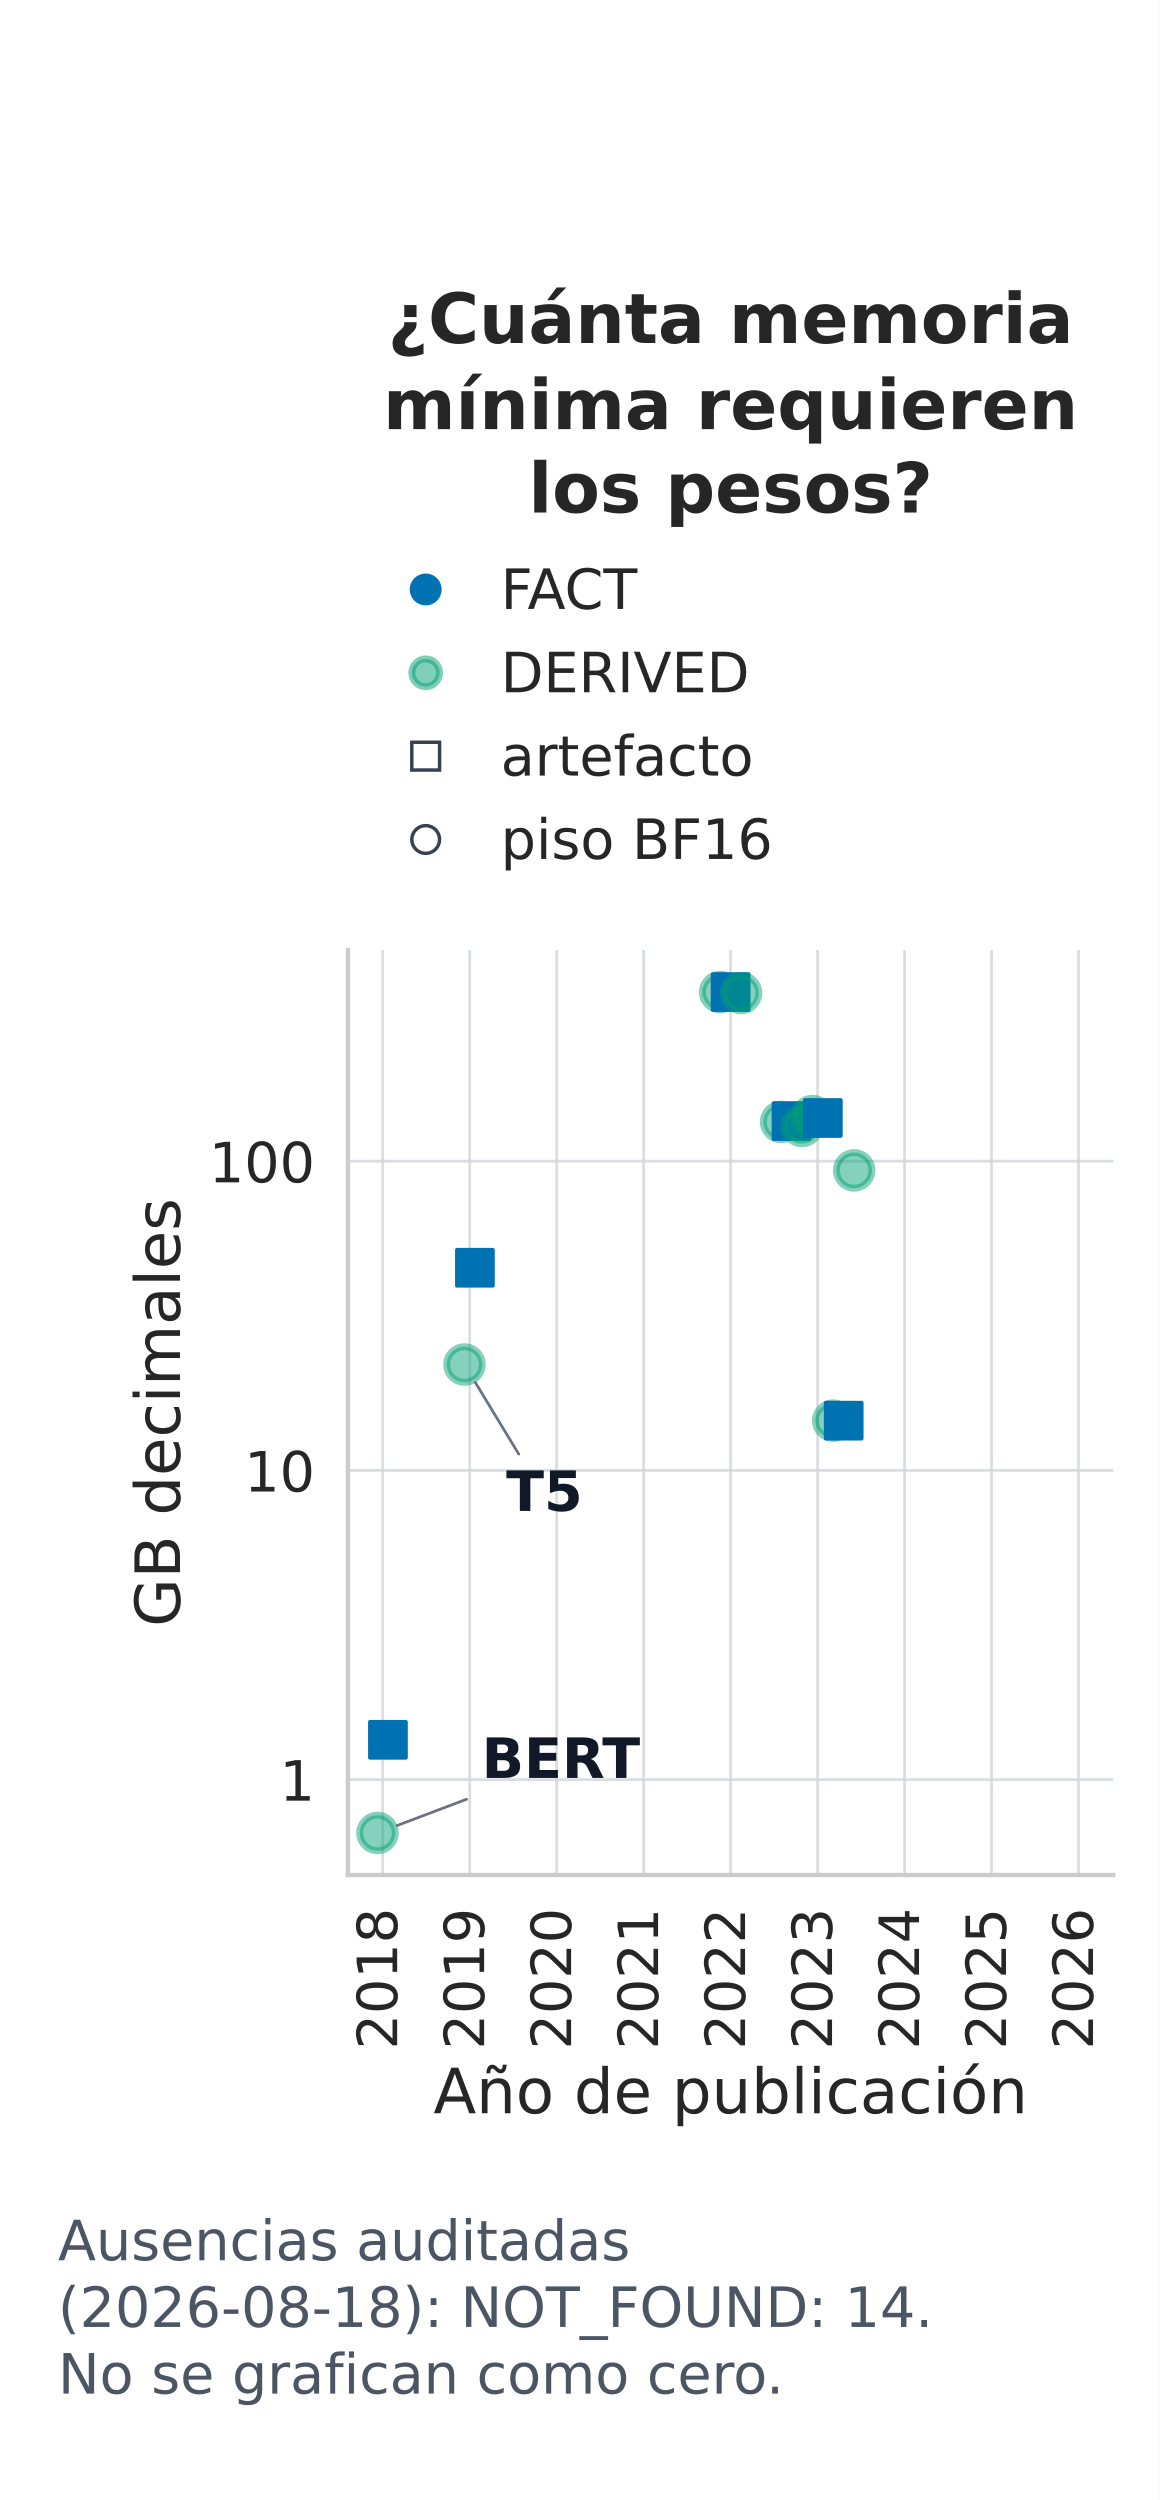
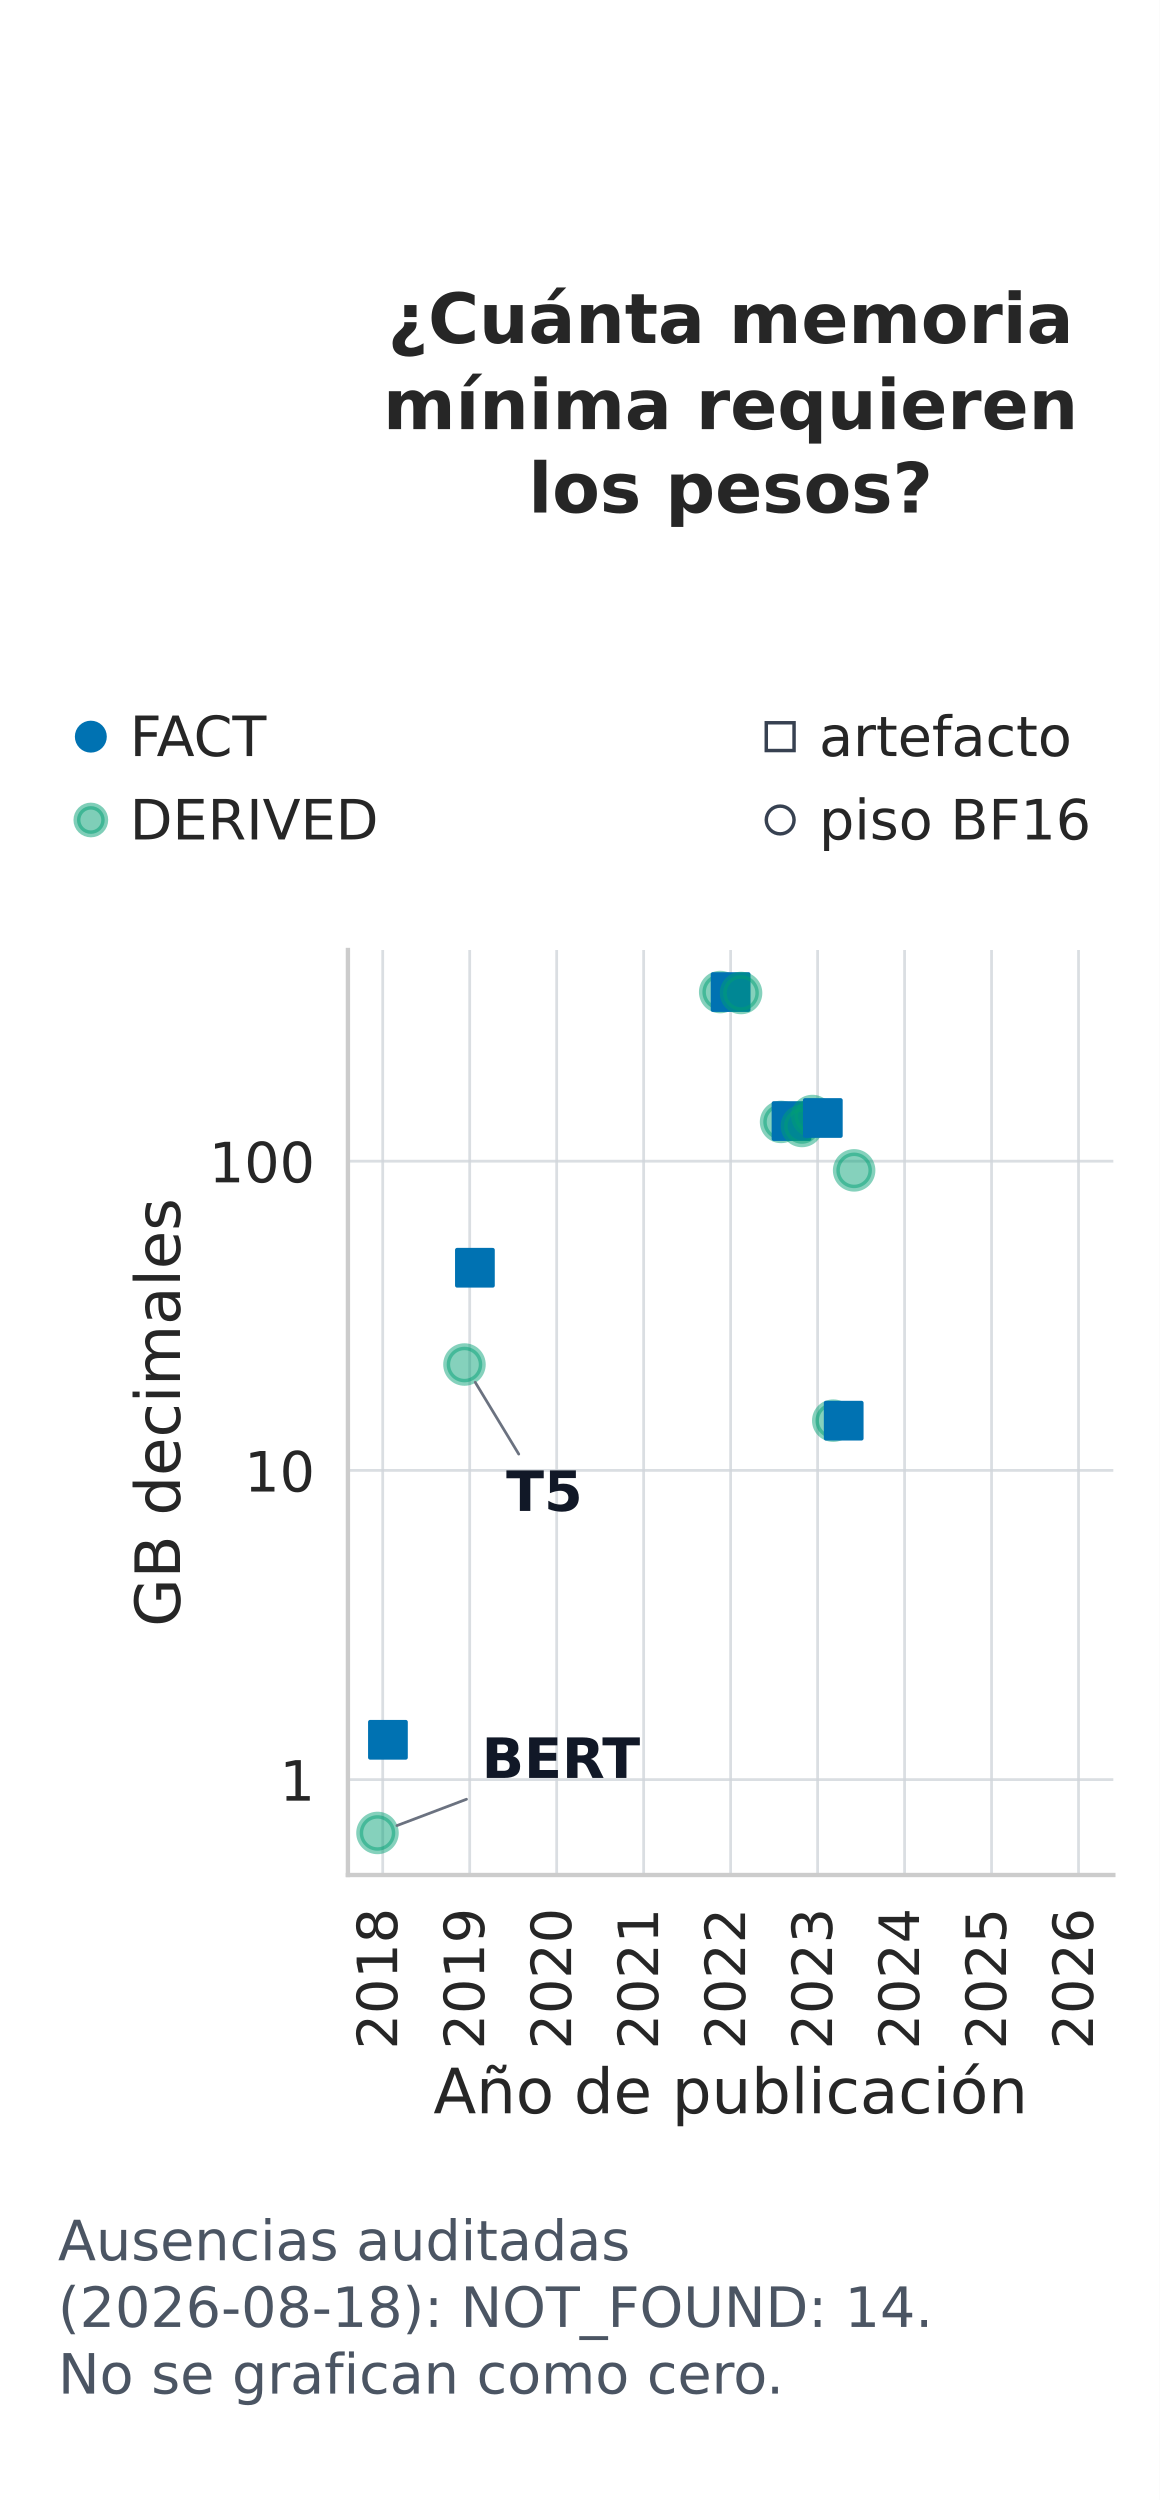
<svg xmlns="http://www.w3.org/2000/svg" xmlns:xlink="http://www.w3.org/1999/xlink" aria-labelledby="artifact_or_weight_floor-title artifact_or_weight_floor-desc" data-figure-id="artifact_or_weight_floor" data-route="essential" height="720pt" role="img" style="max-width:100%;height:auto" version="1.1" viewBox="0 0 334 720" width="334pt">
  <defs>
    <style type="text/css">*{stroke-linejoin: round; stroke-linecap: butt}</style>
  </defs>
  <g id="figure_1">
    <g id="patch_1">
      <path d="M 0 720  L 334 720  L 334 0  L 0 0  z " style="fill: #ffffff" />
    </g>
    <g id="axes_1">
      <g id="patch_2">
        <path d="M 100.2 540  L 320.64 540  L 320.64 273.6  L 100.2 273.6  z " style="fill: #ffffff" />
      </g>
      <g id="matplotlib.axis_1">
        <g id="xtick_1">
          <g id="line2d_1">
            <path clip-path="url(#p2995dd77b6)" d="M 110.22 540  L 110.22 273.6  " style="fill: none; stroke: #d1d5db; stroke-opacity: 0.8; stroke-width: 0.8; stroke-linecap: round" />
          </g>
          <g id="text_1">
            <text style="font-size: 16px; font-family: 'DejaVu Sans'; fill: #262626" transform="translate(114.3762 590.22) rotate(-90)">2018</text>
          </g>
        </g>
        <g id="xtick_2">
          <g id="line2d_2">
            <path clip-path="url(#p2995dd77b6)" d="M 135.27 540  L 135.27 273.6  " style="fill: none; stroke: #d1d5db; stroke-opacity: 0.8; stroke-width: 0.8; stroke-linecap: round" />
          </g>
          <g id="text_2">
            <text style="font-size: 16px; font-family: 'DejaVu Sans'; fill: #262626" transform="translate(139.4263 590.22) rotate(-90)">2019</text>
          </g>
        </g>
        <g id="xtick_3">
          <g id="line2d_3">
            <path clip-path="url(#p2995dd77b6)" d="M 160.32 540  L 160.32 273.6  " style="fill: none; stroke: #d1d5db; stroke-opacity: 0.8; stroke-width: 0.8; stroke-linecap: round" />
          </g>
          <g id="text_3">
            <text style="font-size: 16px; font-family: 'DejaVu Sans'; fill: #262626" transform="translate(164.4762 590.22) rotate(-90)">2020</text>
          </g>
        </g>
        <g id="xtick_4">
          <g id="line2d_4">
            <path clip-path="url(#p2995dd77b6)" d="M 185.37 540  L 185.37 273.6  " style="fill: none; stroke: #d1d5db; stroke-opacity: 0.8; stroke-width: 0.8; stroke-linecap: round" />
          </g>
          <g id="text_4">
            <text style="font-size: 16px; font-family: 'DejaVu Sans'; fill: #262626" transform="translate(189.5263 590.22) rotate(-90)">2021</text>
          </g>
        </g>
        <g id="xtick_5">
          <g id="line2d_5">
            <path clip-path="url(#p2995dd77b6)" d="M 210.42 540  L 210.42 273.6  " style="fill: none; stroke: #d1d5db; stroke-opacity: 0.8; stroke-width: 0.8; stroke-linecap: round" />
          </g>
          <g id="text_5">
            <text style="font-size: 16px; font-family: 'DejaVu Sans'; fill: #262626" transform="translate(214.5762 590.22) rotate(-90)">2022</text>
          </g>
        </g>
        <g id="xtick_6">
          <g id="line2d_6">
            <path clip-path="url(#p2995dd77b6)" d="M 235.47 540  L 235.47 273.6  " style="fill: none; stroke: #d1d5db; stroke-opacity: 0.8; stroke-width: 0.8; stroke-linecap: round" />
          </g>
          <g id="text_6">
            <text style="font-size: 16px; font-family: 'DejaVu Sans'; fill: #262626" transform="translate(239.6262 590.22) rotate(-90)">2023</text>
          </g>
        </g>
        <g id="xtick_7">
          <g id="line2d_7">
            <path clip-path="url(#p2995dd77b6)" d="M 260.52 540  L 260.52 273.6  " style="fill: none; stroke: #d1d5db; stroke-opacity: 0.8; stroke-width: 0.8; stroke-linecap: round" />
          </g>
          <g id="text_7">
            <text style="font-size: 16px; font-family: 'DejaVu Sans'; fill: #262626" transform="translate(264.6762 590.22) rotate(-90)">2024</text>
          </g>
        </g>
        <g id="xtick_8">
          <g id="line2d_8">
            <path clip-path="url(#p2995dd77b6)" d="M 285.57 540  L 285.57 273.6  " style="fill: none; stroke: #d1d5db; stroke-opacity: 0.8; stroke-width: 0.8; stroke-linecap: round" />
          </g>
          <g id="text_8">
            <text style="font-size: 16px; font-family: 'DejaVu Sans'; fill: #262626" transform="translate(289.7262 590.22) rotate(-90)">2025</text>
          </g>
        </g>
        <g id="xtick_9">
          <g id="line2d_9">
            <path clip-path="url(#p2995dd77b6)" d="M 310.62 540  L 310.62 273.6  " style="fill: none; stroke: #d1d5db; stroke-opacity: 0.8; stroke-width: 0.8; stroke-linecap: round" />
          </g>
          <g id="text_9">
            <text style="font-size: 16px; font-family: 'DejaVu Sans'; fill: #262626" transform="translate(314.7763 590.22) rotate(-90)">2026</text>
          </g>
        </g>
        <g id="text_10">
          <text style="font-size: 18px; font-family: 'DejaVu Sans'; text-anchor: middle; fill: #262626" transform="rotate(-0 210.42 608.6172)" x="210.42" y="608.617">Año de publicación</text>
        </g>
      </g>
      <g id="matplotlib.axis_2">
        <g id="ytick_1">
          <g id="line2d_10">
            <path clip-path="url(#p2995dd77b6)" d="M 100.2 512.519  L 320.64 512.519  " style="fill: none; stroke: #d1d5db; stroke-opacity: 0.8; stroke-width: 0.8; stroke-linecap: round" />
          </g>
          <g id="text_11">
            <text style="font-size: 16px; font-family: 'DejaVu Sans'; text-anchor: end; fill: #262626" transform="rotate(-0 90.7 518.5972)" x="90.7" y="518.597">1</text>
          </g>
        </g>
        <g id="ytick_2">
          <g id="line2d_11">
            <path clip-path="url(#p2995dd77b6)" d="M 100.2 423.475  L 320.64 423.475  " style="fill: none; stroke: #d1d5db; stroke-opacity: 0.8; stroke-width: 0.8; stroke-linecap: round" />
          </g>
          <g id="text_12">
            <text style="font-size: 16px; font-family: 'DejaVu Sans'; text-anchor: end; fill: #262626" transform="rotate(-0 90.7 429.5527)" x="90.7" y="429.553">10</text>
          </g>
        </g>
        <g id="ytick_3">
          <g id="line2d_12">
            <path clip-path="url(#p2995dd77b6)" d="M 100.2 334.43  L 320.64 334.43  " style="fill: none; stroke: #d1d5db; stroke-opacity: 0.8; stroke-width: 0.8; stroke-linecap: round" />
          </g>
          <g id="text_13">
            <text style="font-size: 16px; font-family: 'DejaVu Sans'; text-anchor: end; fill: #262626" transform="rotate(-0 90.7 340.5082)" x="90.7" y="340.508">100</text>
          </g>
        </g>
        <g id="ytick_4" />
        <g id="ytick_5" />
        <g id="ytick_6" />
        <g id="ytick_7" />
        <g id="ytick_8" />
        <g id="ytick_9" />
        <g id="ytick_10" />
        <g id="ytick_11" />
        <g id="ytick_12" />
        <g id="ytick_13" />
        <g id="ytick_14" />
        <g id="ytick_15" />
        <g id="ytick_16" />
        <g id="ytick_17" />
        <g id="ytick_18" />
        <g id="ytick_19" />
        <g id="ytick_20" />
        <g id="ytick_21" />
        <g id="ytick_22" />
        <g id="ytick_23" />
        <g id="ytick_24" />
        <g id="ytick_25" />
        <g id="ytick_26" />
        <g id="ytick_27" />
        <g id="text_14">
          <text style="font-size: 18px; font-family: 'DejaVu Sans'; text-anchor: middle; fill: #262626" transform="rotate(-90 51.83578 406.8)" x="51.836" y="406.8">GB decimales</text>
        </g>
      </g>
      <g id="patch_3">
        <path d="M 100.2 540  L 100.2 273.6  " style="fill: none; stroke: #cccccc; stroke-width: 1.25; stroke-linejoin: miter; stroke-linecap: square" />
      </g>
      <g id="patch_4">
        <path d="M 100.2 540  L 320.64 540  " style="fill: none; stroke: #cccccc; stroke-width: 1.25; stroke-linejoin: miter; stroke-linecap: square" />
      </g>
      <g id="text_15">
        <text style="font-weight: 700; font-size: 20px; font-family: 'DejaVu Sans'; fill: #262626" transform="translate(111.6825 98.78906)">¿Cuánta memoria</text>
        <text style="font-weight: 700; font-size: 20px; font-family: 'DejaVu Sans'; fill: #262626" transform="translate(110.3403 123.5945)">mínima requieren</text>
        <text style="font-weight: 700; font-size: 20px; font-family: 'DejaVu Sans'; fill: #262626" transform="translate(152.1731 147.6)">los pesos?</text>
      </g>
      <g data-claim-scope="theoretical_weight_payload_floor_not_artifact_not_runtime" data-confidence="high" data-high="672000000" data-low="672000000" data-marker="o" data-model-id="DM_BERT_LARGE" data-quantitative="true" data-role="BF16 weight floor" data-row-index="0" data-source-ids="S_DASH_GOOGLE_BERT_REPORT" data-status="DERIVED" data-status-style="light-fill" data-unit="byte" data-value="672000000" id="mark-000">
        <defs>
          <path d="M 0 5.123  C 1.359 5.123 2.662 4.584 3.623 3.623  C 4.584 2.662 5.123 1.359 5.123 0  C 5.123 -1.359 4.584 -2.662 3.623 -3.623  C 2.662 -4.584 1.359 -5.123 0 -5.123  C -1.359 -5.123 -2.662 -4.584 -3.623 -3.623  C -4.584 -2.662 -5.123 -1.359 -5.123 0  C -5.123 1.359 -4.584 2.662 -3.623 3.623  C -2.662 4.584 -1.359 5.123 0 5.123  z " id="m12ed3d21d9" style="stroke: #009e73; stroke-opacity: 0.48; stroke-width: 2" />
        </defs>
        <g clip-path="url(#p2995dd77b6)">
          <use style="fill: #009e73; fill-opacity: 0.48; stroke: #009e73; stroke-opacity: 0.48; stroke-width: 2" x="108.717" y="527.891" xlink:href="#m12ed3d21d9" />
        </g>
      </g>
      <g data-claim-scope="documented_artifact_bytes_precision_unspecified_not_runtime" data-confidence="high" data-high="1344952014" data-low="1344952014" data-marker="s" data-model-id="DM_BERT_LARGE" data-quantitative="true" data-role="documented artifact" data-row-index="1" data-source-ids="S_ARTIFACT_BERT_LARGE" data-status="FACT" data-status-style="solid-fill" data-unit="byte" data-value="1344952014" id="mark-001">
        <defs>
          <path d="M -5.123 5.123  L 5.123 5.123  L 5.123 -5.123  L -5.123 -5.123  z " id="m2350a1475a" style="stroke: #0072b2; stroke-width: 1.2" />
        </defs>
        <g clip-path="url(#p2995dd77b6)">
          <use style="fill: #0072b2; stroke: #0072b2; stroke-width: 1.2" x="111.723" y="501.058" xlink:href="#m2350a1475a" />
        </g>
      </g>
      <g data-claim-scope="theoretical_weight_payload_floor_not_artifact_not_runtime" data-confidence="high" data-high="22000000000" data-low="22000000000" data-marker="o" data-model-id="DM_T5_11B" data-quantitative="true" data-role="BF16 weight floor" data-row-index="2" data-source-ids="S_DASH_GOOGLE_T5_REPORT" data-status="DERIVED" data-status-style="light-fill" data-unit="byte" data-value="22000000000" id="mark-002">
        <g clip-path="url(#p2995dd77b6)">
          <use style="fill: #009e73; fill-opacity: 0.48; stroke: #009e73; stroke-opacity: 0.48; stroke-width: 2" x="133.767" y="392.984" xlink:href="#m12ed3d21d9" />
        </g>
      </g>
      <g data-claim-scope="documented_artifact_bytes_precision_unspecified_not_runtime" data-confidence="high" data-high="45229452544" data-low="45229452544" data-marker="s" data-model-id="DM_T5_11B" data-quantitative="true" data-role="documented artifact" data-row-index="3" data-source-ids="S_ARTIFACT_T5_11B" data-status="FACT" data-status-style="solid-fill" data-unit="byte" data-value="45229452544" id="mark-003">
        <g clip-path="url(#p2995dd77b6)">
          <use style="fill: #0072b2; stroke: #0072b2; stroke-width: 1.2" x="136.773" y="365.113" xlink:href="#m2350a1475a" />
        </g>
      </g>
      <g data-claim-scope="theoretical_weight_payload_floor_not_artifact_not_runtime" data-confidence="high" data-high="352494000000" data-low="352494000000" data-marker="o" data-model-id="DM_BLOOM_176B" data-quantitative="true" data-role="BF16 weight floor" data-row-index="4" data-source-ids="S_BIGSCIENCE_BLOOM_PAPER" data-status="DERIVED" data-status-style="light-fill" data-unit="byte" data-value="352494000000" id="mark-004">
        <g clip-path="url(#p2995dd77b6)">
          <use style="fill: #009e73; fill-opacity: 0.48; stroke: #009e73; stroke-opacity: 0.48; stroke-width: 2" x="207.414" y="285.709" xlink:href="#m12ed3d21d9" />
        </g>
      </g>
      <g data-claim-scope="documented_artifact_bytes_precision_unspecified_not_runtime" data-confidence="high" data-high="352494635619" data-low="352494635619" data-marker="s" data-model-id="DM_BLOOM_176B" data-quantitative="true" data-role="documented artifact" data-row-index="5" data-source-ids="S_ARTIFACT_BLOOM" data-status="FACT" data-status-style="solid-fill" data-unit="byte" data-value="352494635619" id="mark-005">
        <g clip-path="url(#p2995dd77b6)">
          <use style="fill: #0072b2; stroke: #0072b2; stroke-width: 1.2" x="210.42" y="285.709" xlink:href="#m2350a1475a" />
        </g>
      </g>
      <g data-claim-scope="theoretical_weight_payload_floor_not_artifact_not_runtime" data-confidence="high" data-high="350000000000" data-low="350000000000" data-marker="o" data-model-id="DM_OPT_175B" data-quantitative="true" data-role="BF16 weight floor" data-row-index="6" data-source-ids="S_DASH_META_OPT_REPORT" data-status="DERIVED" data-status-style="light-fill" data-unit="byte" data-value="350000000000" id="mark-006">
        <g clip-path="url(#p2995dd77b6)">
          <use style="fill: #009e73; fill-opacity: 0.48; stroke: #009e73; stroke-opacity: 0.48; stroke-width: 2" x="213.426" y="285.984" xlink:href="#m12ed3d21d9" />
        </g>
      </g>
      <g data-claim-scope="theoretical_weight_payload_floor_not_artifact_not_runtime" data-confidence="high" data-high="134000000000" data-low="134000000000" data-marker="o" data-model-id="DM_DEEPSEEK_LLM_67B" data-quantitative="true" data-role="BF16 weight floor" data-row-index="7" data-source-ids="S_DASH_DEEPSEEK_LLM_REPORT" data-status="DERIVED" data-status-style="light-fill" data-unit="byte" data-value="134000000000" id="mark-007">
        <g clip-path="url(#p2995dd77b6)">
          <use style="fill: #009e73; fill-opacity: 0.48; stroke: #009e73; stroke-opacity: 0.48; stroke-width: 2" x="224.949" y="323.112" xlink:href="#m12ed3d21d9" />
        </g>
      </g>
      <g data-claim-scope="documented_artifact_bytes_precision_unspecified_not_runtime" data-confidence="high" data-high="134850303988" data-low="134850303988" data-marker="s" data-model-id="DM_DEEPSEEK_LLM_67B" data-quantitative="true" data-role="documented artifact" data-row-index="8" data-source-ids="S_ARTIFACT_DEEPSEEK_LLM_67B" data-status="FACT" data-status-style="solid-fill" data-unit="byte" data-value="134850303988" id="mark-008">
        <g clip-path="url(#p2995dd77b6)">
          <use style="fill: #0072b2; stroke: #0072b2; stroke-width: 1.2" x="227.955" y="322.867" xlink:href="#m2350a1475a" />
        </g>
      </g>
      <g data-claim-scope="theoretical_weight_payload_floor_not_artifact_not_runtime" data-confidence="high" data-high="130000000000" data-low="130000000000" data-marker="o" data-model-id="DM_LLAMA1_65B" data-quantitative="true" data-role="BF16 weight floor" data-row-index="9" data-source-ids="S_DASH_META_LLAMA1_REPORT" data-status="DERIVED" data-status-style="light-fill" data-unit="byte" data-value="130000000000" id="mark-009">
        <g clip-path="url(#p2995dd77b6)">
          <use style="fill: #009e73; fill-opacity: 0.48; stroke: #009e73; stroke-opacity: 0.48; stroke-width: 2" x="230.961" y="324.284" xlink:href="#m12ed3d21d9" />
        </g>
      </g>
      <g data-claim-scope="theoretical_weight_payload_floor_not_artifact_not_runtime" data-confidence="high" data-high="140000000000" data-low="140000000000" data-marker="o" data-model-id="DM_LLAMA2_70B" data-quantitative="true" data-role="BF16 weight floor" data-row-index="10" data-source-ids="S_DASH_META_LLAMA2_REPORT" data-status="DERIVED" data-status-style="light-fill" data-unit="byte" data-value="140000000000" id="mark-010">
        <g clip-path="url(#p2995dd77b6)">
          <use style="fill: #009e73; fill-opacity: 0.48; stroke: #009e73; stroke-opacity: 0.48; stroke-width: 2" x="233.967" y="321.418" xlink:href="#m12ed3d21d9" />
        </g>
      </g>
      <g data-claim-scope="documented_artifact_bytes_precision_unspecified_not_runtime" data-confidence="high" data-high="137953408928" data-low="137953408928" data-marker="s" data-model-id="DM_LLAMA2_70B" data-quantitative="true" data-role="documented artifact" data-row-index="11" data-source-ids="S_ARTIFACT_LLAMA2_70B" data-status="FACT" data-status-style="solid-fill" data-unit="byte" data-value="137953408928" id="mark-011">
        <g clip-path="url(#p2995dd77b6)">
          <use style="fill: #0072b2; stroke: #0072b2; stroke-width: 1.2" x="236.973" y="321.988" xlink:href="#m2350a1475a" />
        </g>
      </g>
      <g data-claim-scope="theoretical_weight_payload_floor_not_artifact_not_runtime" data-confidence="high" data-high="14483464192" data-low="14483464192" data-marker="o" data-model-id="DM_MISTRAL_7B_V01" data-quantitative="true" data-role="BF16 weight floor" data-row-index="12" data-source-ids="S_DASH_MISTRAL7_REPORT" data-status="DERIVED" data-status-style="light-fill" data-unit="byte" data-value="14483464192" id="mark-012">
        <g clip-path="url(#p2995dd77b6)">
          <use style="fill: #009e73; fill-opacity: 0.48; stroke: #009e73; stroke-opacity: 0.48; stroke-width: 2" x="239.979" y="409.15" xlink:href="#m12ed3d21d9" />
        </g>
      </g>
      <g data-claim-scope="documented_artifact_bytes_precision_unspecified_not_runtime" data-confidence="high" data-high="14483498040" data-low="14483498040" data-marker="s" data-model-id="DM_MISTRAL_7B_V01" data-quantitative="true" data-role="documented artifact" data-row-index="13" data-source-ids="S_ARTIFACT_MISTRAL7" data-status="FACT" data-status-style="solid-fill" data-unit="byte" data-value="14483498040" id="mark-013">
        <g clip-path="url(#p2995dd77b6)">
          <use style="fill: #0072b2; stroke: #0072b2; stroke-width: 1.2" x="242.985" y="409.15" xlink:href="#m2350a1475a" />
        </g>
      </g>
      <g data-claim-scope="theoretical_weight_payload_floor_not_artifact_not_runtime" data-confidence="high" data-high="93405585408" data-low="93405585408" data-marker="o" data-model-id="DM_MIXTRAL_8X7B" data-quantitative="true" data-role="BF16 weight floor" data-row-index="14" data-source-ids="S_DASH_MIXTRAL_REPORT" data-status="DERIVED" data-status-style="light-fill" data-unit="byte" data-value="93405585408" id="mark-014">
        <g clip-path="url(#p2995dd77b6)">
          <use style="fill: #009e73; fill-opacity: 0.48; stroke: #009e73; stroke-opacity: 0.48; stroke-width: 2" x="245.991" y="337.068" xlink:href="#m12ed3d21d9" />
        </g>
      </g>
      <g id="patch_5">
        <path d="M 134.344 518.187  Q 124.335 521.977 114.326 525.767  " style="fill: none; stroke: #6b7280; stroke-width: 0.8; stroke-linecap: round" />
      </g>
      <g id="direct-label-000">
        <text data-direct-label="true" style="font-weight: 700; font-size: 16px; font-family: 'DejaVu Sans'; text-anchor: start; fill: #111827" transform="rotate(-0 138.717 512.0472)" x="138.717" y="512.047">BERT</text>
      </g>
      <g id="patch_6">
        <path d="M 149.394 418.775  Q 143.134 408.444 136.874 398.112  " style="fill: none; stroke: #6b7280; stroke-width: 0.8; stroke-linecap: round" />
      </g>
      <g id="direct-label-002">
        <text data-direct-label="true" style="font-weight: 700; font-size: 16px; font-family: 'DejaVu Sans'; text-anchor: start; fill: #111827" transform="rotate(-0 145.767 435.1399)" x="145.767" y="435.14">T5</text>
      </g>
      <g id="legend_1">
        <g id="line2d_13">
          <defs>
            <path d="M 0 4  C 1.061 4 2.078 3.579 2.828 2.828  C 3.579 2.078 4 1.061 4 0  C 4 -1.061 3.579 -2.078 2.828 -2.828  C 2.078 -3.579 1.061 -4 0 -4  C -1.061 -4 -2.078 -3.579 -2.828 -2.828  C -3.579 -2.078 -4 -1.061 -4 0  C -4 1.061 -3.579 2.078 -2.828 2.828  C -2.078 3.579 -1.061 4 0 4  z " id="m8f8a7128be" style="stroke: #0072b2; stroke-width: 1.2" />
          </defs>
          <g>
-             <use style="fill: #0072b2; stroke: #0072b2; stroke-width: 1.2" x="122.6" y="169.768" xlink:href="#m8f8a7128be" />
+             <use style="fill: #0072b2; stroke: #0072b2; stroke-width: 1.2" x="26.16" y="212.155" xlink:href="#m8f8a7128be" />
          </g>
        </g>
        <g id="status-legend-00">
-           <text style="font-size: 16px; font-family: 'DejaVu Sans'; text-anchor: start; fill: #262626" transform="rotate(-0 144.2 175.3685)" x="144.2" y="175.369">FACT</text>
+           <text style="font-size: 16px; font-family: 'DejaVu Sans'; text-anchor: start; fill: #262626" transform="rotate(-0 37.36 217.755)" x="37.36" y="217.755">FACT</text>
        </g>
        <g id="line2d_14">
          <defs>
            <path d="M 0 4  C 1.061 4 2.078 3.579 2.828 2.828  C 3.579 2.078 4 1.061 4 0  C 4 -1.061 3.579 -2.078 2.828 -2.828  C 2.078 -3.579 1.061 -4 0 -4  C -1.061 -4 -2.078 -3.579 -2.828 -2.828  C -3.579 -2.078 -4 -1.061 -4 0  C -4 1.061 -3.579 2.078 -2.828 2.828  C -2.078 3.579 -1.061 4 0 4  z " id="m4a1dc5dc3a" style="stroke: #009e73; stroke-opacity: 0.5; stroke-width: 2" />
          </defs>
          <g>
-             <use style="fill: #009e73; fill-opacity: 0.5; stroke: #009e73; stroke-opacity: 0.5; stroke-width: 2" x="122.6" y="193.77" xlink:href="#m4a1dc5dc3a" />
+             <use style="fill: #009e73; fill-opacity: 0.5; stroke: #009e73; stroke-opacity: 0.5; stroke-width: 2" x="26.16" y="236.156" xlink:href="#m4a1dc5dc3a" />
          </g>
        </g>
        <g id="status-legend-01">
-           <text style="font-size: 16px; font-family: 'DejaVu Sans'; text-anchor: start; fill: #262626" transform="rotate(-0 144.2 199.3698)" x="144.2" y="199.37">DERIVED</text>
+           <text style="font-size: 16px; font-family: 'DejaVu Sans'; text-anchor: start; fill: #262626" transform="rotate(-0 37.36 241.7562)" x="37.36" y="241.756">DERIVED</text>
        </g>
        <g id="line2d_15">
          <defs>
            <path d="M -4 4  L 4 4  L 4 -4  L -4 -4  z " id="m063b207468" style="stroke: #374151; stroke-linejoin: miter" />
          </defs>
          <g>
-             <use style="fill: #ffffff; stroke: #374151; stroke-linejoin: miter" x="122.6" y="217.771" xlink:href="#m063b207468" />
+             <use style="fill: #ffffff; stroke: #374151; stroke-linejoin: miter" x="224.688" y="212.155" xlink:href="#m063b207468" />
          </g>
        </g>
        <g id="role-legend-02">
-           <text data-role-legend="true" style="font-size: 16px; font-family: 'DejaVu Sans'; text-anchor: start; fill: #262626" transform="rotate(-0 144.2 223.371)" x="144.2" y="223.371">artefacto</text>
+           <text data-role-legend="true" style="font-size: 16px; font-family: 'DejaVu Sans'; text-anchor: start; fill: #262626" transform="rotate(-0 235.8875 217.755)" x="235.887" y="217.755">artefacto</text>
        </g>
        <g id="line2d_16">
          <defs>
            <path d="M 0 4  C 1.061 4 2.078 3.579 2.828 2.828  C 3.579 2.078 4 1.061 4 0  C 4 -1.061 3.579 -2.078 2.828 -2.828  C 2.078 -3.579 1.061 -4 0 -4  C -1.061 -4 -2.078 -3.579 -2.828 -2.828  C -3.579 -2.078 -4 -1.061 -4 0  C -4 1.061 -3.579 2.078 -2.828 2.828  C -2.078 3.579 -1.061 4 0 4  z " id="m12ddda5077" style="stroke: #374151" />
          </defs>
          <g>
-             <use style="fill: #ffffff; stroke: #374151" x="122.6" y="241.772" xlink:href="#m12ddda5077" />
+             <use style="fill: #ffffff; stroke: #374151" x="224.688" y="236.156" xlink:href="#m12ddda5077" />
          </g>
        </g>
        <g id="role-legend-03">
-           <text data-role-legend="true" style="font-size: 16px; font-family: 'DejaVu Sans'; text-anchor: start; fill: #262626" transform="rotate(-0 144.2 247.3723)" x="144.2" y="247.372">piso BF16</text>
+           <text data-role-legend="true" style="font-size: 16px; font-family: 'DejaVu Sans'; text-anchor: start; fill: #262626" transform="rotate(-0 235.8875 241.7562)" x="235.887" y="241.756">piso BF16</text>
        </g>
      </g>
    </g>
    <g id="text_16">
      <text style="font-size: 16px; font-family: 'DejaVu Sans'; fill: #4b5563" transform="translate(16.7 650.9472)">Ausencias auditadas</text>
      <text style="font-size: 16px; font-family: 'DejaVu Sans'; fill: #4b5563" transform="translate(16.7 670.1503)">(2026-08-18): NOT_FOUND: 14.</text>
      <text style="font-size: 16px; font-family: 'DejaVu Sans'; fill: #4b5563" transform="translate(16.7 689.3547)">No se grafican como cero.</text>
    </g>
  </g>
  <defs>
    <clipPath id="p2995dd77b6">
      <rect height="266.4" width="220.44" x="100.2" y="273.6" />
    </clipPath>
  </defs>
</svg>
